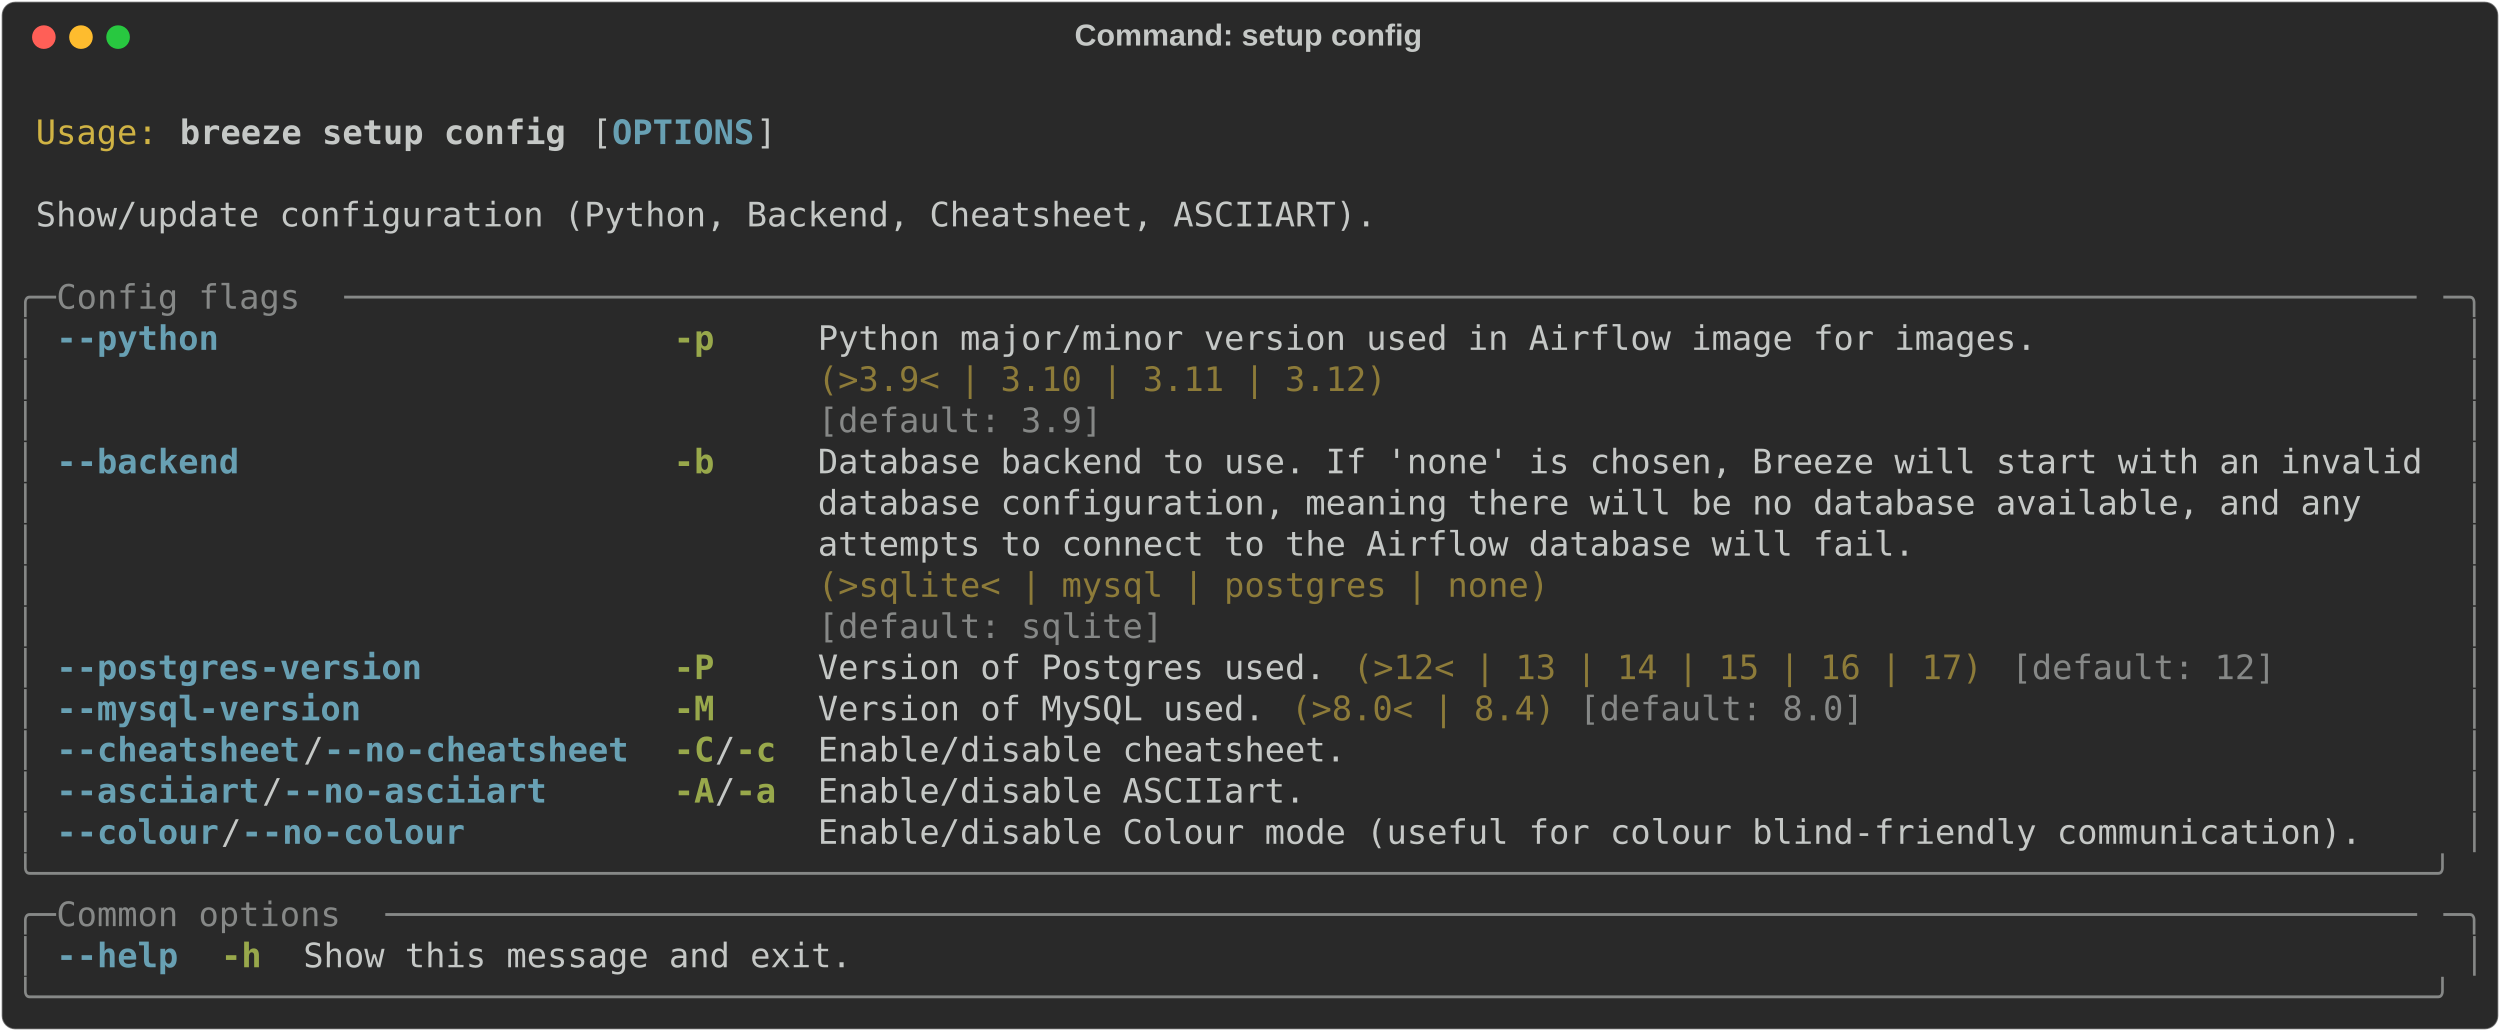
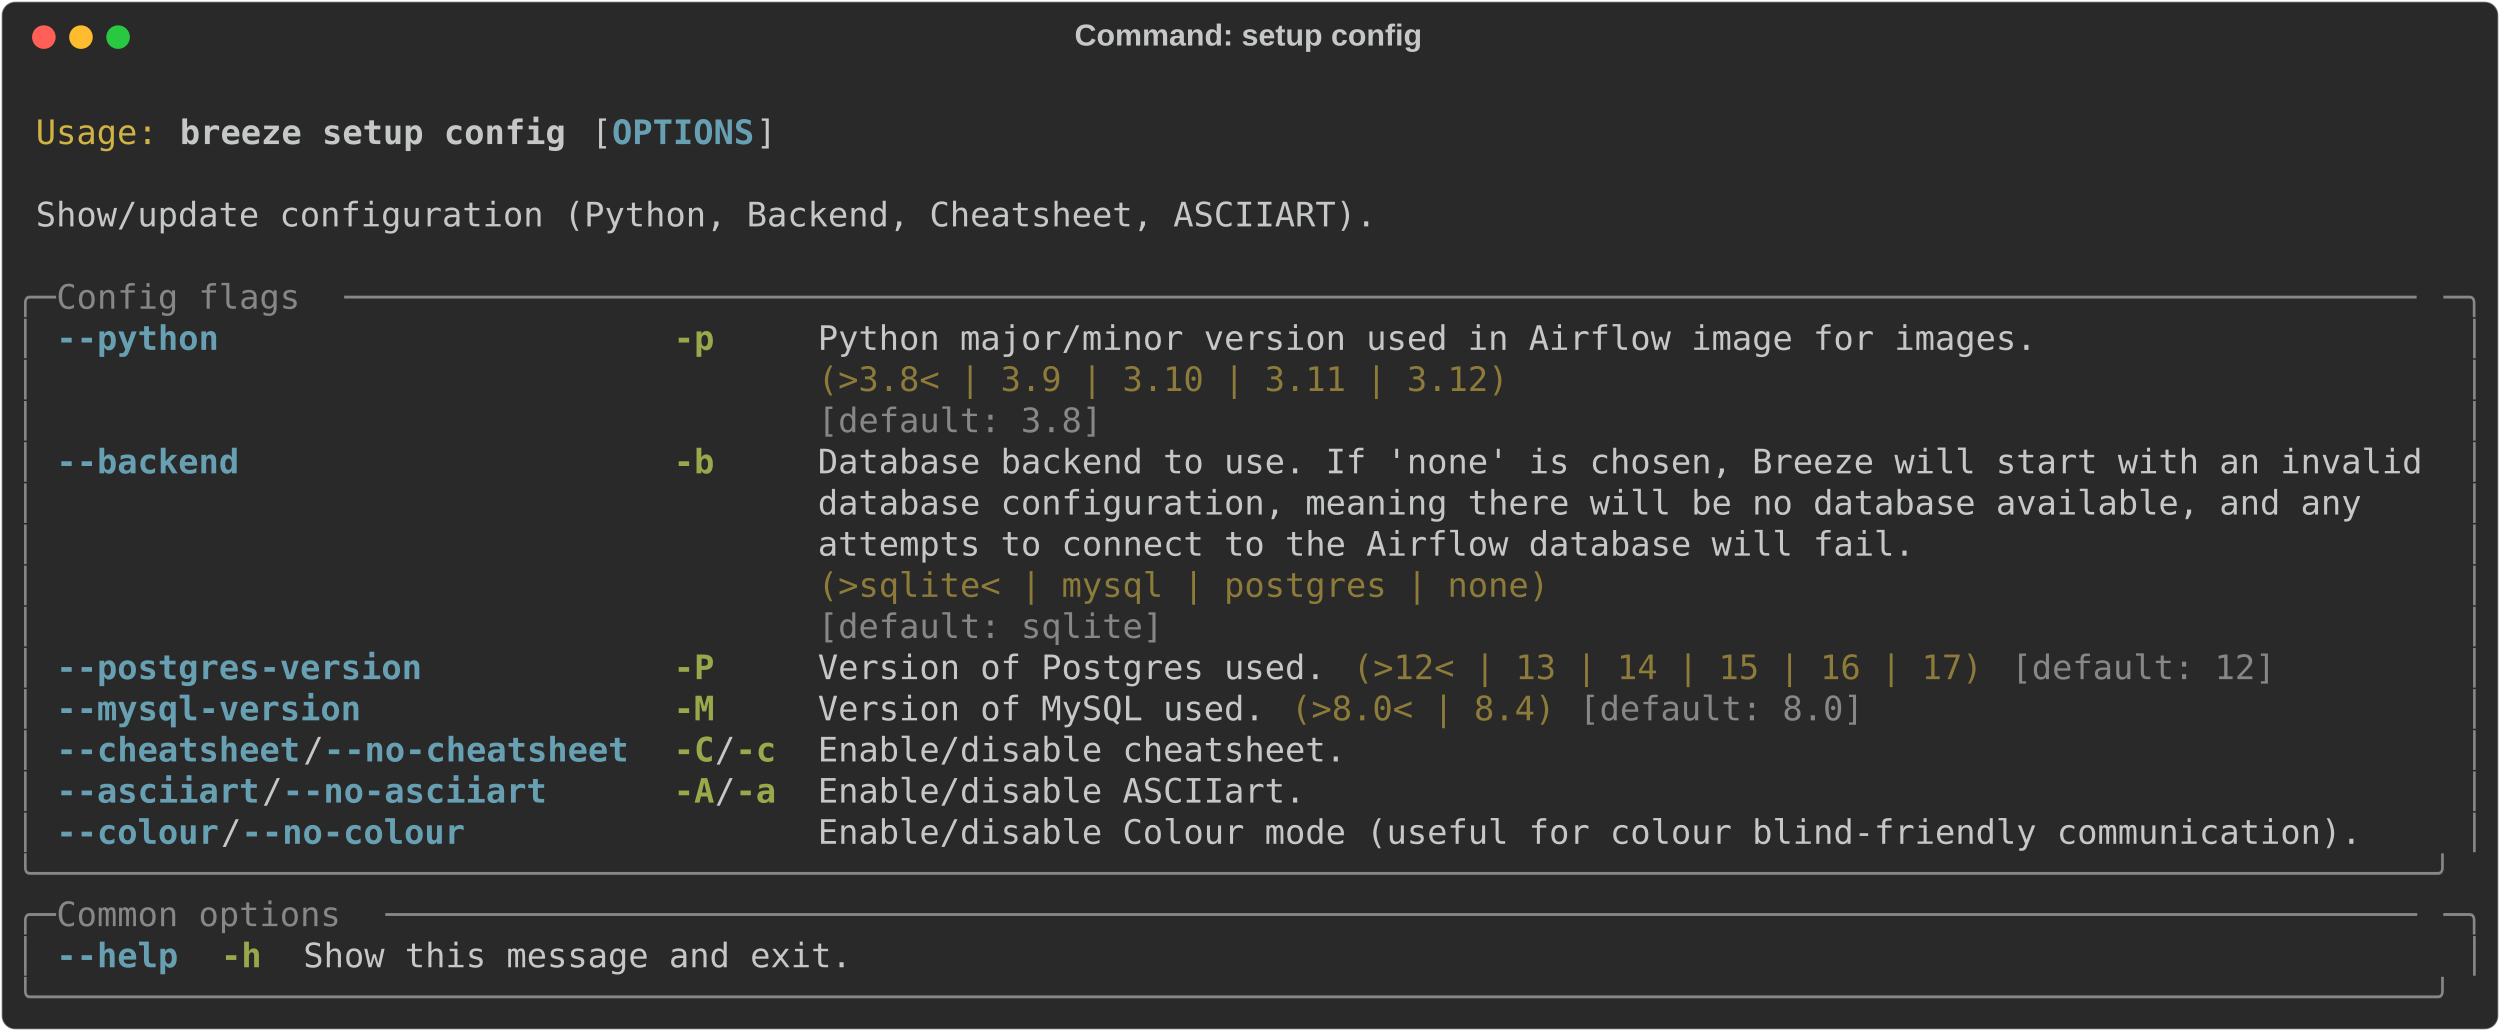
<svg xmlns="http://www.w3.org/2000/svg" class="rich-terminal" viewBox="0 0 1482 611.2">
  <style>

    @font-face {
        font-family: "Fira Code";
        src: local("FiraCode-Regular"),
                url("https://cdnjs.cloudflare.com/ajax/libs/firacode/6.2.0/woff2/FiraCode-Regular.woff2") format("woff2"),
                url("https://cdnjs.cloudflare.com/ajax/libs/firacode/6.2.0/woff/FiraCode-Regular.woff") format("woff");
        font-style: normal;
        font-weight: 400;
    }
    @font-face {
        font-family: "Fira Code";
        src: local("FiraCode-Bold"),
                url("https://cdnjs.cloudflare.com/ajax/libs/firacode/6.2.0/woff2/FiraCode-Bold.woff2") format("woff2"),
                url("https://cdnjs.cloudflare.com/ajax/libs/firacode/6.2.0/woff/FiraCode-Bold.woff") format("woff");
        font-style: bold;
        font-weight: 700;
    }

    .breeze-setup-config-matrix {
        font-family: Fira Code, monospace;
        font-size: 20px;
        line-height: 24.4px;
        font-variant-east-asian: full-width;
    }

    .breeze-setup-config-title {
        font-size: 18px;
        font-weight: bold;
        font-family: arial;
    }

    .breeze-setup-config-r1 { fill: #c5c8c6 }
.breeze-setup-config-r2 { fill: #d0b344 }
.breeze-setup-config-r3 { fill: #c5c8c6;font-weight: bold }
.breeze-setup-config-r4 { fill: #68a0b3;font-weight: bold }
.breeze-setup-config-r5 { fill: #868887 }
.breeze-setup-config-r6 { fill: #98a84b;font-weight: bold }
.breeze-setup-config-r7 { fill: #8d7b39 }
    </style>
  <defs>
    <clipPath id="breeze-setup-config-clip-terminal">
      <rect x="0" y="0" width="1463.0" height="560.2" />
    </clipPath>
    <clipPath id="breeze-setup-config-line-0">
      <rect x="0" y="1.5" width="1464" height="24.65" />
    </clipPath>
    <clipPath id="breeze-setup-config-line-1">
      <rect x="0" y="25.9" width="1464" height="24.65" />
    </clipPath>
    <clipPath id="breeze-setup-config-line-2">
      <rect x="0" y="50.3" width="1464" height="24.65" />
    </clipPath>
    <clipPath id="breeze-setup-config-line-3">
      <rect x="0" y="74.7" width="1464" height="24.65" />
    </clipPath>
    <clipPath id="breeze-setup-config-line-4">
      <rect x="0" y="99.1" width="1464" height="24.65" />
    </clipPath>
    <clipPath id="breeze-setup-config-line-5">
      <rect x="0" y="123.5" width="1464" height="24.65" />
    </clipPath>
    <clipPath id="breeze-setup-config-line-6">
      <rect x="0" y="147.9" width="1464" height="24.65" />
    </clipPath>
    <clipPath id="breeze-setup-config-line-7">
      <rect x="0" y="172.3" width="1464" height="24.65" />
    </clipPath>
    <clipPath id="breeze-setup-config-line-8">
      <rect x="0" y="196.7" width="1464" height="24.65" />
    </clipPath>
    <clipPath id="breeze-setup-config-line-9">
      <rect x="0" y="221.1" width="1464" height="24.65" />
    </clipPath>
    <clipPath id="breeze-setup-config-line-10">
      <rect x="0" y="245.5" width="1464" height="24.65" />
    </clipPath>
    <clipPath id="breeze-setup-config-line-11">
      <rect x="0" y="269.9" width="1464" height="24.65" />
    </clipPath>
    <clipPath id="breeze-setup-config-line-12">
      <rect x="0" y="294.3" width="1464" height="24.65" />
    </clipPath>
    <clipPath id="breeze-setup-config-line-13">
      <rect x="0" y="318.7" width="1464" height="24.65" />
    </clipPath>
    <clipPath id="breeze-setup-config-line-14">
      <rect x="0" y="343.1" width="1464" height="24.65" />
    </clipPath>
    <clipPath id="breeze-setup-config-line-15">
      <rect x="0" y="367.5" width="1464" height="24.65" />
    </clipPath>
    <clipPath id="breeze-setup-config-line-16">
      <rect x="0" y="391.9" width="1464" height="24.65" />
    </clipPath>
    <clipPath id="breeze-setup-config-line-17">
      <rect x="0" y="416.3" width="1464" height="24.65" />
    </clipPath>
    <clipPath id="breeze-setup-config-line-18">
      <rect x="0" y="440.7" width="1464" height="24.65" />
    </clipPath>
    <clipPath id="breeze-setup-config-line-19">
      <rect x="0" y="465.1" width="1464" height="24.65" />
    </clipPath>
    <clipPath id="breeze-setup-config-line-20">
      <rect x="0" y="489.5" width="1464" height="24.65" />
    </clipPath>
    <clipPath id="breeze-setup-config-line-21">
      <rect x="0" y="513.9" width="1464" height="24.65" />
    </clipPath>
  </defs>
  <rect fill="#292929" stroke="rgba(255,255,255,0.35)" stroke-width="1" x="1" y="1" width="1480" height="609.2" rx="8" />
  <text class="breeze-setup-config-title" fill="#c5c8c6" text-anchor="middle" x="740" y="27">Command: setup config</text>
  <g transform="translate(26,22)">
    <circle cx="0" cy="0" r="7" fill="#ff5f57" />
    <circle cx="22" cy="0" r="7" fill="#febc2e" />
    <circle cx="44" cy="0" r="7" fill="#28c840" />
  </g>
  <g transform="translate(9, 41)" clip-path="url(#breeze-setup-config-clip-terminal)">
    <g class="breeze-setup-config-matrix">
      <text class="breeze-setup-config-r1" x="1464" y="20" textLength="12.2" clip-path="url(#breeze-setup-config-line-0)">
</text>
      <text class="breeze-setup-config-r2" x="12.2" y="44.4" textLength="73.2" clip-path="url(#breeze-setup-config-line-1)">Usage:</text>
      <text class="breeze-setup-config-r3" x="97.6" y="44.4" textLength="231.8" clip-path="url(#breeze-setup-config-line-1)">breeze setup config</text>
      <text class="breeze-setup-config-r1" x="341.6" y="44.4" textLength="12.2" clip-path="url(#breeze-setup-config-line-1)">[</text>
      <text class="breeze-setup-config-r4" x="353.8" y="44.4" textLength="85.4" clip-path="url(#breeze-setup-config-line-1)">OPTIONS</text>
      <text class="breeze-setup-config-r1" x="439.2" y="44.4" textLength="12.2" clip-path="url(#breeze-setup-config-line-1)">]</text>
      <text class="breeze-setup-config-r1" x="1464" y="44.4" textLength="12.2" clip-path="url(#breeze-setup-config-line-1)">
</text>
      <text class="breeze-setup-config-r1" x="1464" y="68.8" textLength="12.2" clip-path="url(#breeze-setup-config-line-2)">
</text>
      <text class="breeze-setup-config-r1" x="12.2" y="93.2" textLength="805.2" clip-path="url(#breeze-setup-config-line-3)">Show/update configuration (Python, Backend, Cheatsheet, ASCIIART).</text>
      <text class="breeze-setup-config-r1" x="1464" y="93.2" textLength="12.2" clip-path="url(#breeze-setup-config-line-3)">
</text>
      <text class="breeze-setup-config-r1" x="1464" y="117.6" textLength="12.2" clip-path="url(#breeze-setup-config-line-4)">
</text>
      <text class="breeze-setup-config-r5" x="0" y="142" textLength="24.4" clip-path="url(#breeze-setup-config-line-5)">╭─</text>
      <text class="breeze-setup-config-r5" x="24.4" y="142" textLength="170.8" clip-path="url(#breeze-setup-config-line-5)"> Config flags </text>
      <text class="breeze-setup-config-r5" x="195.2" y="142" textLength="1244.4" clip-path="url(#breeze-setup-config-line-5)">──────────────────────────────────────────────────────────────────────────────────────────────────────</text>
      <text class="breeze-setup-config-r5" x="1439.6" y="142" textLength="24.4" clip-path="url(#breeze-setup-config-line-5)">─╮</text>
      <text class="breeze-setup-config-r1" x="1464" y="142" textLength="12.2" clip-path="url(#breeze-setup-config-line-5)">
</text>
      <text class="breeze-setup-config-r5" x="0" y="166.4" textLength="12.2" clip-path="url(#breeze-setup-config-line-6)">│</text>
      <text class="breeze-setup-config-r4" x="24.4" y="166.4" textLength="97.6" clip-path="url(#breeze-setup-config-line-6)">--python</text>
      <text class="breeze-setup-config-r6" x="390.4" y="166.4" textLength="24.4" clip-path="url(#breeze-setup-config-line-6)">-p</text>
      <text class="breeze-setup-config-r1" x="475.8" y="166.4" textLength="732" clip-path="url(#breeze-setup-config-line-6)">Python major/minor version used in Airflow image for images.</text>
      <text class="breeze-setup-config-r5" x="1451.8" y="166.4" textLength="12.2" clip-path="url(#breeze-setup-config-line-6)">│</text>
      <text class="breeze-setup-config-r1" x="1464" y="166.4" textLength="12.2" clip-path="url(#breeze-setup-config-line-6)">
</text>
      <text class="breeze-setup-config-r5" x="0" y="190.8" textLength="12.2" clip-path="url(#breeze-setup-config-line-7)">│</text>
-       <text class="breeze-setup-config-r7" x="475.8" y="190.8" textLength="732" clip-path="url(#breeze-setup-config-line-7)">(&gt;3.9&lt; | 3.10 | 3.11 | 3.12)                                </text>
+       <text class="breeze-setup-config-r7" x="475.8" y="190.8" textLength="732" clip-path="url(#breeze-setup-config-line-7)">(&gt;3.8&lt; | 3.9 | 3.10 | 3.11 | 3.12)                          </text>
      <text class="breeze-setup-config-r5" x="1451.8" y="190.8" textLength="12.2" clip-path="url(#breeze-setup-config-line-7)">│</text>
      <text class="breeze-setup-config-r1" x="1464" y="190.8" textLength="12.2" clip-path="url(#breeze-setup-config-line-7)">
</text>
      <text class="breeze-setup-config-r5" x="0" y="215.2" textLength="12.2" clip-path="url(#breeze-setup-config-line-8)">│</text>
-       <text class="breeze-setup-config-r5" x="475.8" y="215.2" textLength="732" clip-path="url(#breeze-setup-config-line-8)">[default: 3.9]                                              </text>
+       <text class="breeze-setup-config-r5" x="475.8" y="215.2" textLength="732" clip-path="url(#breeze-setup-config-line-8)">[default: 3.8]                                              </text>
      <text class="breeze-setup-config-r5" x="1451.8" y="215.2" textLength="12.2" clip-path="url(#breeze-setup-config-line-8)">│</text>
      <text class="breeze-setup-config-r1" x="1464" y="215.2" textLength="12.2" clip-path="url(#breeze-setup-config-line-8)">
</text>
      <text class="breeze-setup-config-r5" x="0" y="239.6" textLength="12.2" clip-path="url(#breeze-setup-config-line-9)">│</text>
      <text class="breeze-setup-config-r4" x="24.4" y="239.6" textLength="109.8" clip-path="url(#breeze-setup-config-line-9)">--backend</text>
      <text class="breeze-setup-config-r6" x="390.4" y="239.6" textLength="24.4" clip-path="url(#breeze-setup-config-line-9)">-b</text>
      <text class="breeze-setup-config-r1" x="475.8" y="239.6" textLength="963.8" clip-path="url(#breeze-setup-config-line-9)">Database backend to use. If 'none' is chosen, Breeze will start with an invalid</text>
      <text class="breeze-setup-config-r5" x="1451.8" y="239.6" textLength="12.2" clip-path="url(#breeze-setup-config-line-9)">│</text>
      <text class="breeze-setup-config-r1" x="1464" y="239.6" textLength="12.2" clip-path="url(#breeze-setup-config-line-9)">
</text>
      <text class="breeze-setup-config-r5" x="0" y="264" textLength="12.2" clip-path="url(#breeze-setup-config-line-10)">│</text>
      <text class="breeze-setup-config-r1" x="475.8" y="264" textLength="963.8" clip-path="url(#breeze-setup-config-line-10)">database configuration, meaning there will be no database available, and any   </text>
      <text class="breeze-setup-config-r5" x="1451.8" y="264" textLength="12.2" clip-path="url(#breeze-setup-config-line-10)">│</text>
      <text class="breeze-setup-config-r1" x="1464" y="264" textLength="12.2" clip-path="url(#breeze-setup-config-line-10)">
</text>
      <text class="breeze-setup-config-r5" x="0" y="288.4" textLength="12.2" clip-path="url(#breeze-setup-config-line-11)">│</text>
      <text class="breeze-setup-config-r1" x="475.8" y="288.4" textLength="963.8" clip-path="url(#breeze-setup-config-line-11)">attempts to connect to the Airflow database will fail.                         </text>
      <text class="breeze-setup-config-r5" x="1451.8" y="288.4" textLength="12.2" clip-path="url(#breeze-setup-config-line-11)">│</text>
      <text class="breeze-setup-config-r1" x="1464" y="288.4" textLength="12.2" clip-path="url(#breeze-setup-config-line-11)">
</text>
      <text class="breeze-setup-config-r5" x="0" y="312.8" textLength="12.2" clip-path="url(#breeze-setup-config-line-12)">│</text>
      <text class="breeze-setup-config-r7" x="475.8" y="312.8" textLength="963.8" clip-path="url(#breeze-setup-config-line-12)">(&gt;sqlite&lt; | mysql | postgres | none)                                           </text>
      <text class="breeze-setup-config-r5" x="1451.8" y="312.8" textLength="12.2" clip-path="url(#breeze-setup-config-line-12)">│</text>
      <text class="breeze-setup-config-r1" x="1464" y="312.8" textLength="12.2" clip-path="url(#breeze-setup-config-line-12)">
</text>
      <text class="breeze-setup-config-r5" x="0" y="337.2" textLength="12.2" clip-path="url(#breeze-setup-config-line-13)">│</text>
      <text class="breeze-setup-config-r5" x="475.8" y="337.2" textLength="963.8" clip-path="url(#breeze-setup-config-line-13)">[default: sqlite]                                                              </text>
      <text class="breeze-setup-config-r5" x="1451.8" y="337.2" textLength="12.2" clip-path="url(#breeze-setup-config-line-13)">│</text>
      <text class="breeze-setup-config-r1" x="1464" y="337.2" textLength="12.2" clip-path="url(#breeze-setup-config-line-13)">
</text>
      <text class="breeze-setup-config-r5" x="0" y="361.6" textLength="12.2" clip-path="url(#breeze-setup-config-line-14)">│</text>
      <text class="breeze-setup-config-r4" x="24.4" y="361.6" textLength="219.6" clip-path="url(#breeze-setup-config-line-14)">--postgres-version</text>
      <text class="breeze-setup-config-r6" x="390.4" y="361.6" textLength="24.4" clip-path="url(#breeze-setup-config-line-14)">-P</text>
      <text class="breeze-setup-config-r1" x="475.8" y="361.6" textLength="305" clip-path="url(#breeze-setup-config-line-14)">Version of Postgres used.</text>
      <text class="breeze-setup-config-r7" x="793" y="361.6" textLength="378.2" clip-path="url(#breeze-setup-config-line-14)">(&gt;12&lt; | 13 | 14 | 15 | 16 | 17)</text>
      <text class="breeze-setup-config-r5" x="1183.4" y="361.6" textLength="158.6" clip-path="url(#breeze-setup-config-line-14)">[default: 12]</text>
      <text class="breeze-setup-config-r5" x="1451.8" y="361.6" textLength="12.2" clip-path="url(#breeze-setup-config-line-14)">│</text>
      <text class="breeze-setup-config-r1" x="1464" y="361.6" textLength="12.2" clip-path="url(#breeze-setup-config-line-14)">
</text>
      <text class="breeze-setup-config-r5" x="0" y="386" textLength="12.2" clip-path="url(#breeze-setup-config-line-15)">│</text>
      <text class="breeze-setup-config-r4" x="24.4" y="386" textLength="183" clip-path="url(#breeze-setup-config-line-15)">--mysql-version</text>
      <text class="breeze-setup-config-r6" x="390.4" y="386" textLength="24.4" clip-path="url(#breeze-setup-config-line-15)">-M</text>
      <text class="breeze-setup-config-r1" x="475.8" y="386" textLength="268.4" clip-path="url(#breeze-setup-config-line-15)">Version of MySQL used.</text>
      <text class="breeze-setup-config-r7" x="756.4" y="386" textLength="158.6" clip-path="url(#breeze-setup-config-line-15)">(&gt;8.0&lt; | 8.4)</text>
      <text class="breeze-setup-config-r5" x="927.2" y="386" textLength="170.8" clip-path="url(#breeze-setup-config-line-15)">[default: 8.0]</text>
      <text class="breeze-setup-config-r5" x="1451.8" y="386" textLength="12.2" clip-path="url(#breeze-setup-config-line-15)">│</text>
      <text class="breeze-setup-config-r1" x="1464" y="386" textLength="12.2" clip-path="url(#breeze-setup-config-line-15)">
</text>
      <text class="breeze-setup-config-r5" x="0" y="410.4" textLength="12.2" clip-path="url(#breeze-setup-config-line-16)">│</text>
      <text class="breeze-setup-config-r4" x="24.4" y="410.4" textLength="146.4" clip-path="url(#breeze-setup-config-line-16)">--cheatsheet</text>
      <text class="breeze-setup-config-r1" x="170.8" y="410.4" textLength="12.2" clip-path="url(#breeze-setup-config-line-16)">/</text>
      <text class="breeze-setup-config-r4" x="183" y="410.4" textLength="183" clip-path="url(#breeze-setup-config-line-16)">--no-cheatsheet</text>
      <text class="breeze-setup-config-r6" x="390.4" y="410.4" textLength="24.4" clip-path="url(#breeze-setup-config-line-16)">-C</text>
      <text class="breeze-setup-config-r1" x="414.8" y="410.4" textLength="12.2" clip-path="url(#breeze-setup-config-line-16)">/</text>
      <text class="breeze-setup-config-r6" x="427" y="410.4" textLength="24.4" clip-path="url(#breeze-setup-config-line-16)">-c</text>
      <text class="breeze-setup-config-r1" x="475.8" y="410.4" textLength="317.2" clip-path="url(#breeze-setup-config-line-16)">Enable/disable cheatsheet.</text>
      <text class="breeze-setup-config-r5" x="1451.8" y="410.4" textLength="12.2" clip-path="url(#breeze-setup-config-line-16)">│</text>
      <text class="breeze-setup-config-r1" x="1464" y="410.4" textLength="12.2" clip-path="url(#breeze-setup-config-line-16)">
</text>
      <text class="breeze-setup-config-r5" x="0" y="434.8" textLength="12.2" clip-path="url(#breeze-setup-config-line-17)">│</text>
      <text class="breeze-setup-config-r4" x="24.4" y="434.8" textLength="122" clip-path="url(#breeze-setup-config-line-17)">--asciiart</text>
      <text class="breeze-setup-config-r1" x="146.4" y="434.8" textLength="12.2" clip-path="url(#breeze-setup-config-line-17)">/</text>
      <text class="breeze-setup-config-r4" x="158.6" y="434.8" textLength="158.6" clip-path="url(#breeze-setup-config-line-17)">--no-asciiart</text>
      <text class="breeze-setup-config-r6" x="390.4" y="434.8" textLength="24.4" clip-path="url(#breeze-setup-config-line-17)">-A</text>
      <text class="breeze-setup-config-r1" x="414.8" y="434.8" textLength="12.2" clip-path="url(#breeze-setup-config-line-17)">/</text>
      <text class="breeze-setup-config-r6" x="427" y="434.8" textLength="24.4" clip-path="url(#breeze-setup-config-line-17)">-a</text>
      <text class="breeze-setup-config-r1" x="475.8" y="434.8" textLength="292.8" clip-path="url(#breeze-setup-config-line-17)">Enable/disable ASCIIart.</text>
      <text class="breeze-setup-config-r5" x="1451.8" y="434.8" textLength="12.2" clip-path="url(#breeze-setup-config-line-17)">│</text>
      <text class="breeze-setup-config-r1" x="1464" y="434.8" textLength="12.2" clip-path="url(#breeze-setup-config-line-17)">
</text>
      <text class="breeze-setup-config-r5" x="0" y="459.2" textLength="12.2" clip-path="url(#breeze-setup-config-line-18)">│</text>
      <text class="breeze-setup-config-r4" x="24.4" y="459.2" textLength="97.6" clip-path="url(#breeze-setup-config-line-18)">--colour</text>
      <text class="breeze-setup-config-r1" x="122" y="459.2" textLength="12.2" clip-path="url(#breeze-setup-config-line-18)">/</text>
      <text class="breeze-setup-config-r4" x="134.2" y="459.2" textLength="134.2" clip-path="url(#breeze-setup-config-line-18)">--no-colour</text>
      <text class="breeze-setup-config-r1" x="475.8" y="459.2" textLength="927.2" clip-path="url(#breeze-setup-config-line-18)">Enable/disable Colour mode (useful for colour blind-friendly communication).</text>
      <text class="breeze-setup-config-r5" x="1451.8" y="459.2" textLength="12.2" clip-path="url(#breeze-setup-config-line-18)">│</text>
      <text class="breeze-setup-config-r1" x="1464" y="459.2" textLength="12.2" clip-path="url(#breeze-setup-config-line-18)">
</text>
      <text class="breeze-setup-config-r5" x="0" y="483.6" textLength="1464" clip-path="url(#breeze-setup-config-line-19)">╰──────────────────────────────────────────────────────────────────────────────────────────────────────────────────────╯</text>
      <text class="breeze-setup-config-r1" x="1464" y="483.6" textLength="12.2" clip-path="url(#breeze-setup-config-line-19)">
</text>
      <text class="breeze-setup-config-r5" x="0" y="508" textLength="24.4" clip-path="url(#breeze-setup-config-line-20)">╭─</text>
      <text class="breeze-setup-config-r5" x="24.4" y="508" textLength="195.2" clip-path="url(#breeze-setup-config-line-20)"> Common options </text>
      <text class="breeze-setup-config-r5" x="219.6" y="508" textLength="1220" clip-path="url(#breeze-setup-config-line-20)">────────────────────────────────────────────────────────────────────────────────────────────────────</text>
      <text class="breeze-setup-config-r5" x="1439.6" y="508" textLength="24.4" clip-path="url(#breeze-setup-config-line-20)">─╮</text>
      <text class="breeze-setup-config-r1" x="1464" y="508" textLength="12.2" clip-path="url(#breeze-setup-config-line-20)">
</text>
      <text class="breeze-setup-config-r5" x="0" y="532.4" textLength="12.2" clip-path="url(#breeze-setup-config-line-21)">│</text>
      <text class="breeze-setup-config-r4" x="24.4" y="532.4" textLength="73.2" clip-path="url(#breeze-setup-config-line-21)">--help</text>
      <text class="breeze-setup-config-r6" x="122" y="532.4" textLength="24.4" clip-path="url(#breeze-setup-config-line-21)">-h</text>
      <text class="breeze-setup-config-r1" x="170.8" y="532.4" textLength="329.4" clip-path="url(#breeze-setup-config-line-21)">Show this message and exit.</text>
      <text class="breeze-setup-config-r5" x="1451.8" y="532.4" textLength="12.2" clip-path="url(#breeze-setup-config-line-21)">│</text>
      <text class="breeze-setup-config-r1" x="1464" y="532.4" textLength="12.2" clip-path="url(#breeze-setup-config-line-21)">
</text>
      <text class="breeze-setup-config-r5" x="0" y="556.8" textLength="1464" clip-path="url(#breeze-setup-config-line-22)">╰──────────────────────────────────────────────────────────────────────────────────────────────────────────────────────╯</text>
      <text class="breeze-setup-config-r1" x="1464" y="556.8" textLength="12.2" clip-path="url(#breeze-setup-config-line-22)">
</text>
    </g>
  </g>
</svg>
